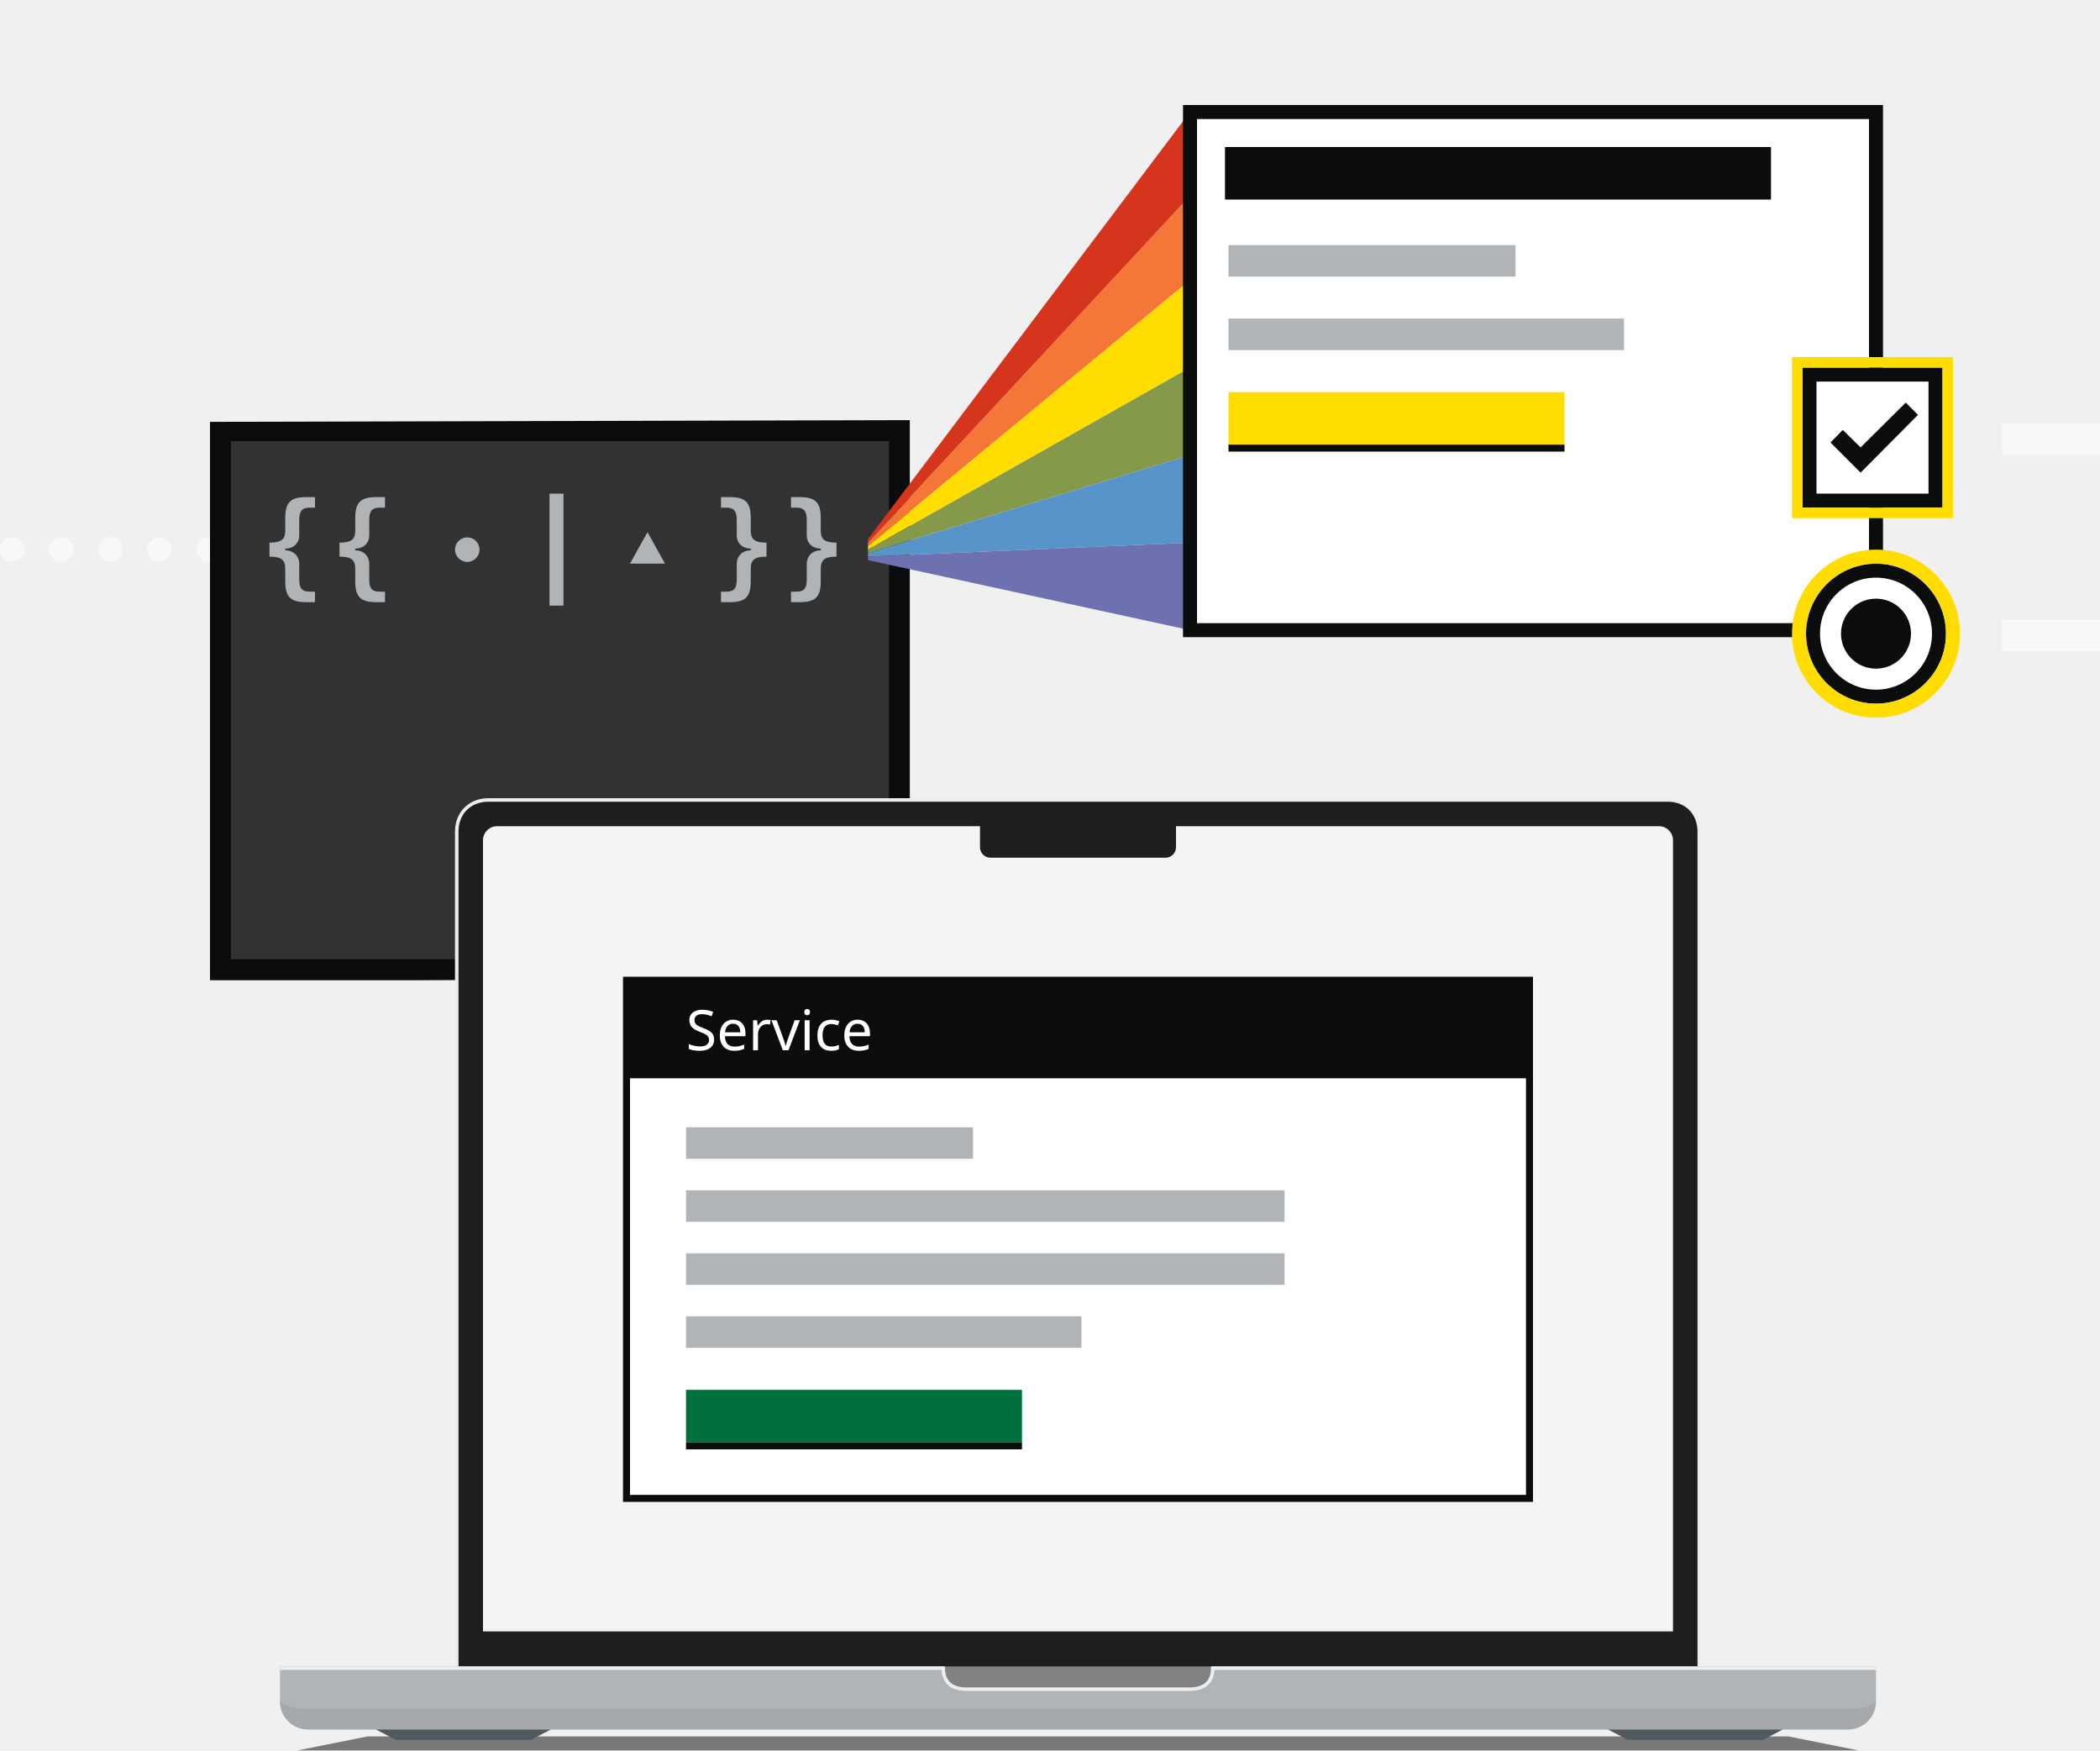
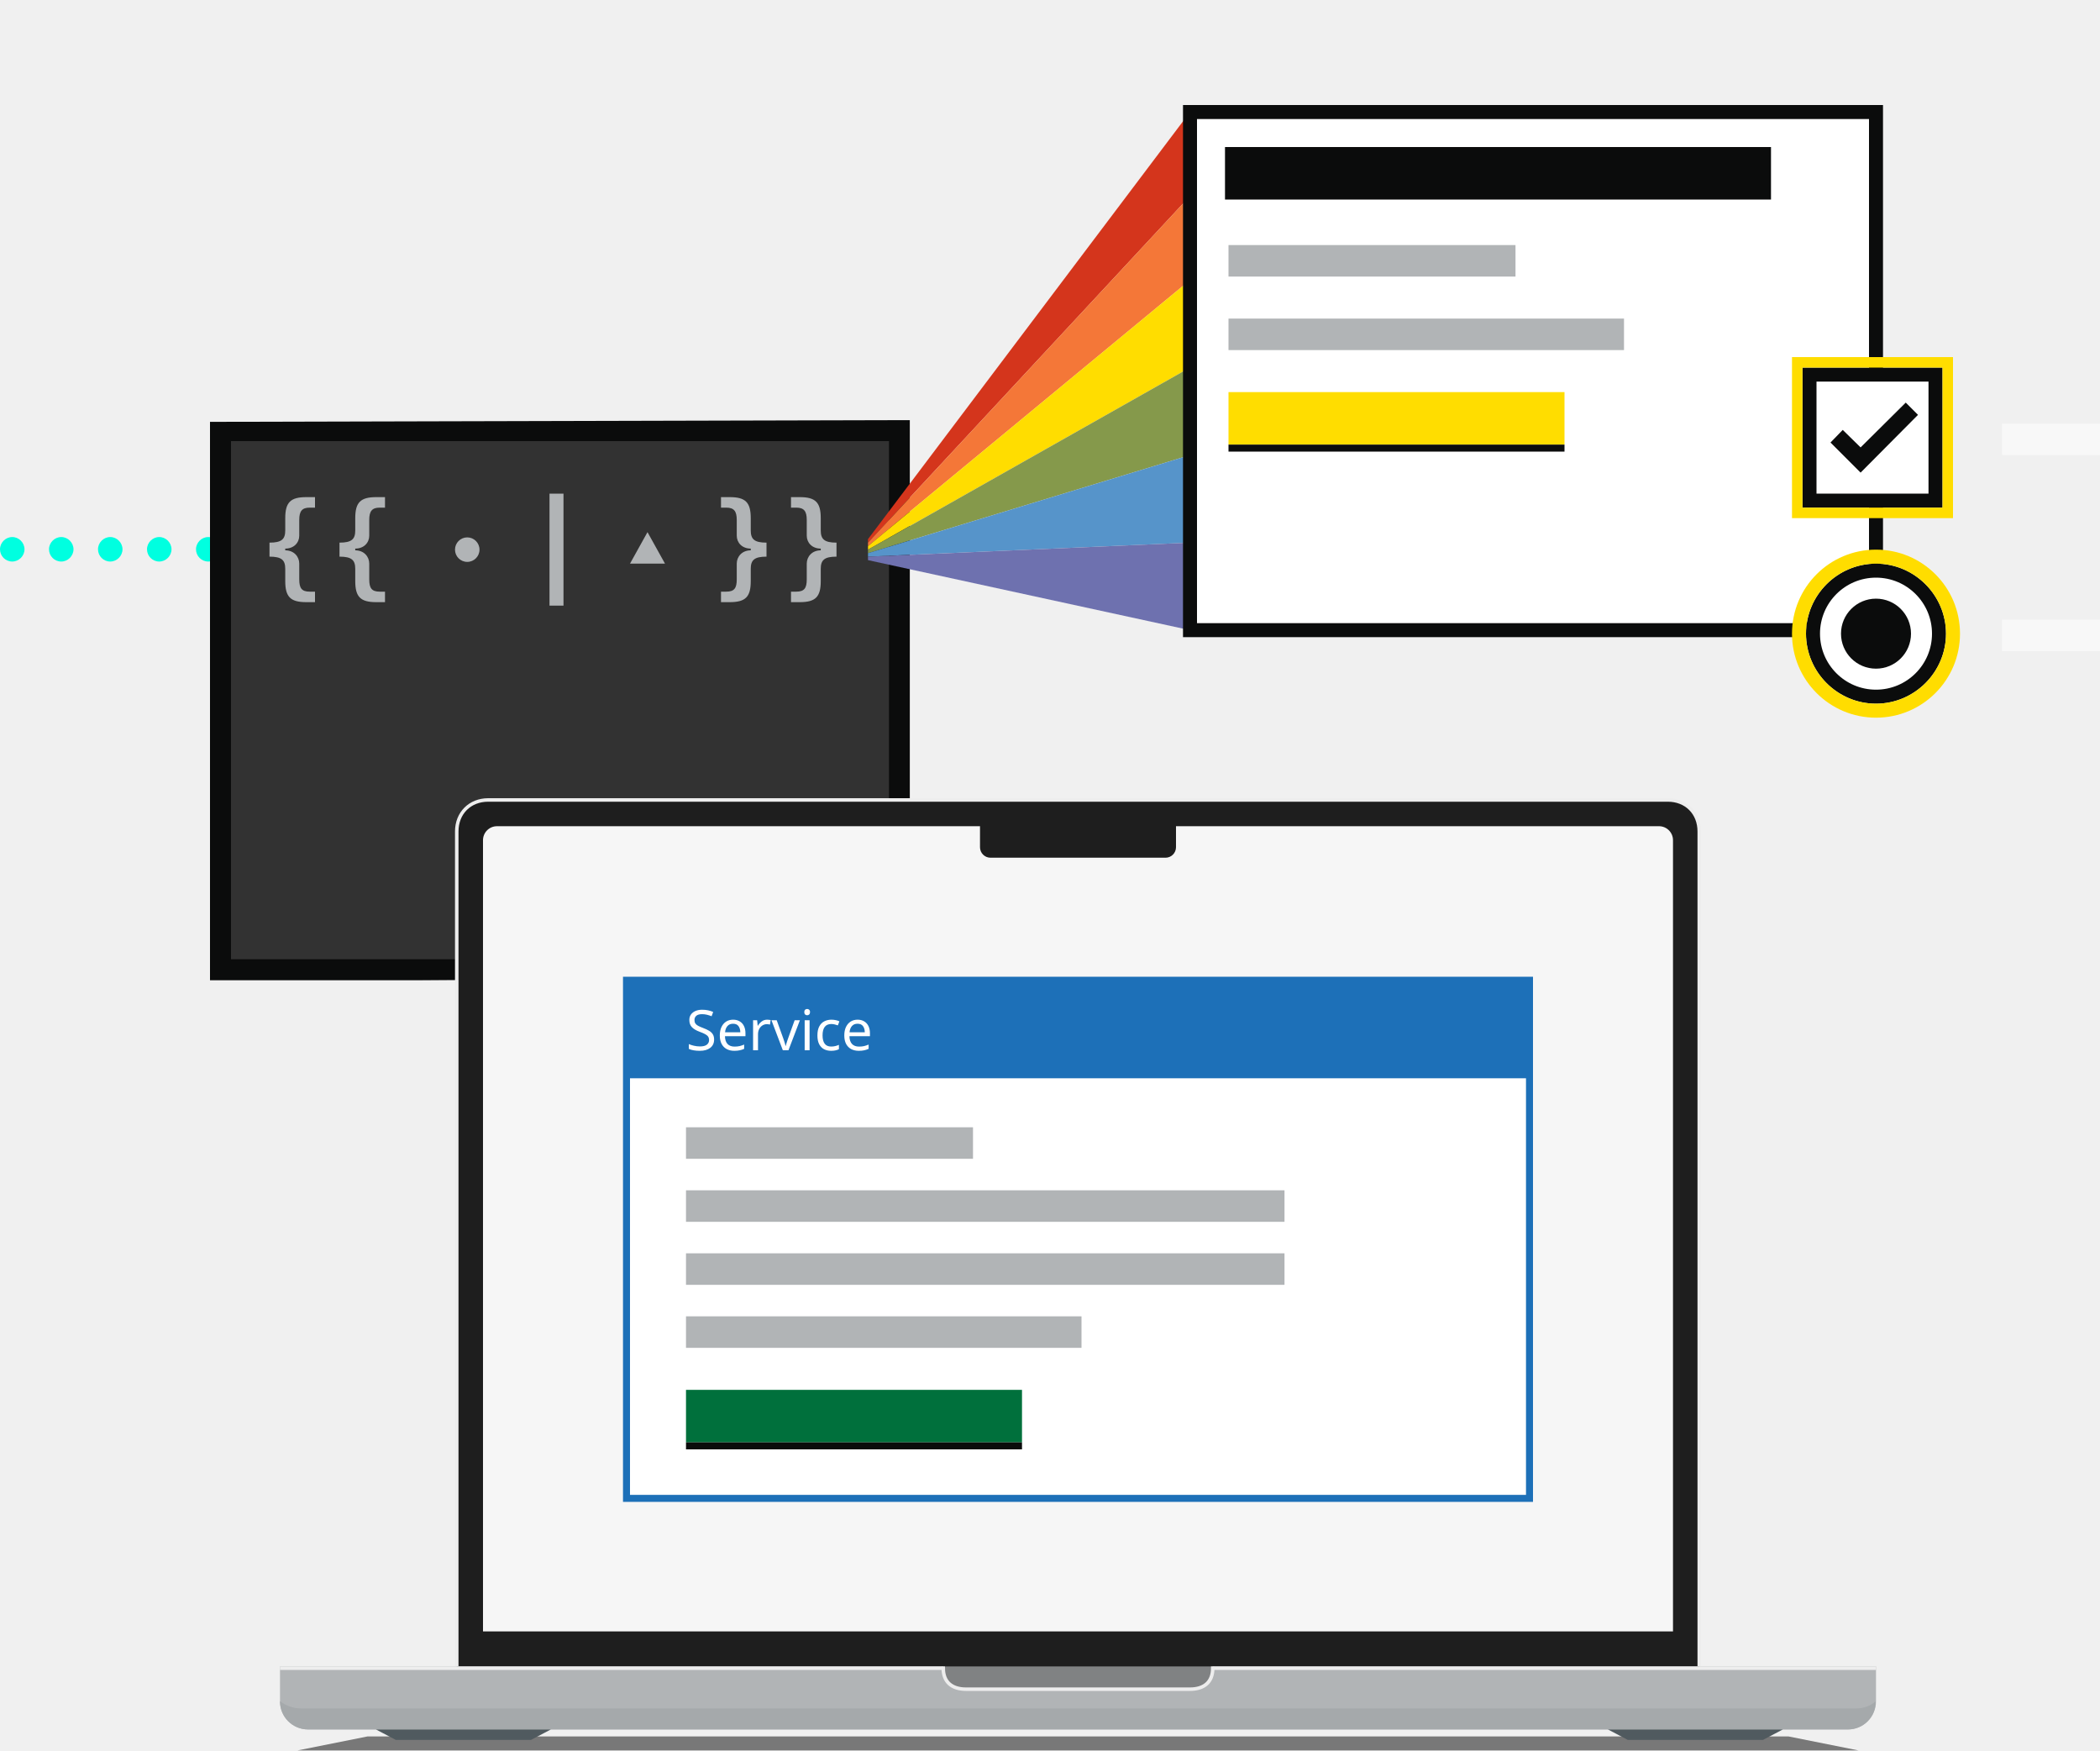
<svg xmlns="http://www.w3.org/2000/svg" xmlns:xlink="http://www.w3.org/1999/xlink" width="600" height="500">
  <defs>
    <path id="a" d="M0 109h120c5 0 9 4 9 9v42l71 .5V.5L0 0v109Z" />
  </defs>
-   <path fill="#FFF" fill-opacity=".5" fill-rule="nonzero" d="M42 156.9c0-1.9 1.6-3.5 3.5-3.5s3.5 1.6 3.5 3.5-1.6 3.5-3.5 3.5a3.5 3.5 0 0 1-3.5-3.5Zm14 0c0-1.9 1.6-3.5 3.5-3.5s3.5 1.6 3.5 3.5-1.6 3.5-3.5 3.5a3.5 3.5 0 0 1-3.5-3.5Zm-28 0c0-1.9 1.6-3.5 3.5-3.5s3.5 1.6 3.5 3.5-1.6 3.5-3.5 3.5a3.5 3.5 0 0 1-3.5-3.5Zm-14 0c0-1.9 1.6-3.5 3.5-3.5s3.5 1.6 3.5 3.5-1.6 3.5-3.5 3.5a3.5 3.5 0 0 1-3.5-3.5Zm-14 0c0-1.9 1.6-3.5 3.5-3.5S7 155 7 156.9s-1.6 3.5-3.5 3.5a3.5 3.5 0 0 1-3.5-3.5Z" />
+   <path fill="#00FFE0" fill-rule="nonzero" d="M42 156.9c0-1.9 1.6-3.5 3.5-3.5s3.5 1.6 3.5 3.5-1.6 3.5-3.5 3.5a3.5 3.5 0 0 1-3.5-3.5Zm14 0c0-1.9 1.6-3.5 3.5-3.5s3.5 1.6 3.5 3.5-1.6 3.5-3.5 3.5a3.5 3.5 0 0 1-3.5-3.5Zm-28 0c0-1.9 1.6-3.5 3.5-3.5s3.5 1.6 3.5 3.5-1.6 3.5-3.5 3.5a3.5 3.5 0 0 1-3.5-3.5Zm-14 0c0-1.9 1.6-3.5 3.5-3.5s3.5 1.6 3.5 3.5-1.6 3.5-3.5 3.5a3.5 3.5 0 0 1-3.5-3.5Zm-14 0c0-1.9 1.6-3.5 3.5-3.5S7 155 7 156.9s-1.6 3.5-3.5 3.5a3.5 3.5 0 0 1-3.5-3.5Z" />
  <g transform="translate(60 120)">
    <mask id="b" fill="#fff">
      <use xlink:href="#a" transform="matrix(-1 0 0 1 200 0)" />
    </mask>
    <path fill="#323232" fill-rule="nonzero" stroke="#0B0C0C" stroke-width="6" d="M197 3v154H3V3h194Z" mask="url(#b)" />
    <g fill="#B1B4B6" fill-rule="nonzero" mask="url(#b)">
      <path d="M30 52v-3h-1.5c-2.3 0-3-1-3-3.5V41c0-2-1.5-3.8-4-3.8v-.5c2.5 0 4-1.7 4-3.7v-4.5c0-2.5.8-3.5 3-3.5H30v-3h-2.5c-4.5 0-6 1.5-6 6v3.5c0 2.5-1 3.5-4.5 3.5v4c3.5 0 4.5 1 4.5 3.5V46c0 4.5 1.5 6 6 6H30Zm20 0v-3h-1.5c-2.3 0-3-1-3-3.5V41c0-2-1.5-3.8-4-3.8v-.5c2.5 0 4-1.7 4-3.7v-4.5c0-2.5.8-3.5 3-3.5H50v-3h-2.5c-4.5 0-6 1.5-6 6v3.5c0 2.5-1 3.5-4.5 3.5v4c3.5 0 4.5 1 4.5 3.5V46c0 4.5 1.5 6 6 6H50Zm96 0v-3h1.5c2.3 0 3-1 3-3.5V41c0-2 1.5-3.8 4-3.8v-.5c-2.5 0-4-1.7-4-3.7v-4.5c0-2.5-.8-3.5-3-3.5H146v-3h2.5c4.5 0 6 1.5 6 6v3.5c0 2.5 1 3.5 4.5 3.5v4c-3.5 0-4.5 1-4.5 3.5V46c0 4.5-1.5 6-6 6H146Zm20 0v-3h1.5c2.3 0 3-1 3-3.5V41c0-2 1.5-3.8 4-3.8v-.5c-2.5 0-4-1.7-4-3.7v-4.5c0-2.5-.8-3.5-3-3.5H166v-3h2.5c4.5 0 6 1.5 6 6v3.5c0 2.5 1 3.5 4.5 3.5v4c-3.5 0-4.5 1-4.5 3.5V46c0 4.5-1.5 6-6 6H166ZM73.5 40.5a3.5 3.5 0 1 0 0-7 3.5 3.5 0 0 0 0 7ZM101 53V21h-4v32zm19-12 5-9 5 9z" />
    </g>
  </g>
-   <path fill="#FFF" d="M138 236h340v230H138z" opacity=".3" />
+   <path fill="#FFF" d="M138 236h340v230H138z" opacity=".4" />
  <path fill="#1E1E1E" fill-rule="nonzero" d="M476.4 228.5c5.6 0 9.1 3.8 9.1 9.8v238.2h-355V238.3c0-6 3.5-9.8 9-9.8h337ZM280 236H142a4 4 0 0 0-4 4v226h340V240a4 4 0 0 0-4-4H336v6a3 3 0 0 1-3 3h-50a3 3 0 0 1-3-3v-6Z" />
  <path fill="#EDEDED" fill-rule="nonzero" d="M486 476h-1V237.5c0-5-3.5-8.5-8.5-8.5h-337c-5 0-8.5 3.5-8.5 8.5V476h-1V237.5c0-5.5 4-9.5 9.5-9.5h337c5.5 0 9.5 4 9.5 9.5V476Z" />
  <path fill="#808283" fill-rule="nonzero" d="M269 476h78v7h-78z" />
  <path fill="#B1B4B6" fill-rule="nonzero" d="M339.5 482.5H276c-5 0-6.5-3-6.5-6.5H80v10a8 8 0 0 0 8 8h440a8 8 0 0 0 8-8v-10H346.5c0 4-2 6.5-7 6.5Z" />
  <path fill="#A5A9AB" fill-rule="nonzero" d="M80 486v.1a8 8 0 0 0 8 7.9h440a7.9 7.9 0 0 0 7.9-8 8.5 8.5 0 0 1-5.5 2H86c-2.1 0-4.2-.7-5.9-2Z" />
  <path fill="none" stroke="#EDEDED" d="M536 476.5H346.5c0 4-2.5 6-6.5 6h-64c-4 0-6.5-2-6.5-6H80" />
  <path fill="#000" fill-opacity=".5" fill-rule="nonzero" d="M105 496h406l20 4H85z" />
  <path fill="#505A5F" fill-rule="nonzero" d="m107.4 494 5.7 3h38.6l5.7-3zm352 0 5.7 3h38.6l5.7-3z" />
-   <path fill="#FFF" fill-rule="nonzero" stroke="#0B0C0C" stroke-width="2" d="M179 280h258v148H179z" />
-   <path fill="#0B0C0C" fill-rule="nonzero" d="M179 280h258v28H179z" />
+   <path fill="#FFF" fill-rule="nonzero" stroke="#1D70B8" stroke-width="2" d="M179 280h258v148H179z" />
+   <path fill="#1D70B8" fill-rule="nonzero" d="M179 280h258v28H179z" />
  <text fill="#FFF" font-family="system-ui, sans-serif" font-size="16" transform="translate(180 280)">
    <tspan x="16" y="20">Service</tspan>
  </text>
  <path fill="#B1B4B6" fill-rule="nonzero" d="M196 322h82v9h-82v-9Zm0 18h171v9H196v-9Zm0 18h171v9H196v-9Zm0 18h113v9H196v-9Z" />
  <path fill="#00703C" fill-rule="nonzero" d="M196 397h96v15h-96z" />
  <path fill="#0B0C0C" fill-rule="nonzero" d="M196 412h96v2h-96z" />
  <path fill="#D4351C" d="m248 154 92-122v24l-92 99z" />
  <path fill="#F47738" d="m248 155 92-99v24l-92 76z" />
  <path fill="#FD0" d="m248 156 92-76v25l-92 52z" />
  <path fill="#85994B" d="m248 157 92-52v25l-92 28z" />
  <path fill="#5694CA" d="m248 158 92-28v25l-92 4z" />
  <path fill="#6E71AF" d="m248 159 92-4v25l-92-20z" />
  <path fill="#FFF" fill-rule="nonzero" stroke="#0B0C0C" stroke-width="4" d="M340 32h196v148H340z" />
  <path fill="#0B0C0C" d="M350 42h156v15H350z" />
  <path fill="#B1B4B6" fill-rule="nonzero" d="M351 70h82v9h-82v-9Zm0 21h113v9H351v-9Z" />
  <path fill="#FD0" fill-rule="nonzero" d="M351 112h96v15h-96z" />
  <path fill="#0B0C0C" fill-rule="nonzero" d="M351 127h96v2h-96z" />
  <g fill-rule="nonzero">
    <path fill="#FFF" fill-opacity=".5" d="M572 177h28v9h-28v-9Zm0-56h28v9h-28v-9Z" />
    <g transform="translate(512 157)">
      <circle cx="24" cy="24" r="20" fill="#FFF" />
      <path fill="#0B0C0C" d="M24 8a16 16 0 0 1 16 16 16 16 0 0 1-16 16A16 16 0 0 1 8 24 16 16 0 0 1 24 8m0-4C13 4 4 13 4 24s9 20 20 20 20-9 20-20S35 4 24 4Z" />
      <path fill="#FD0" d="M24 4c11 0 20 9 20 20s-9 20-20 20S4 35 4 24 13 4 24 4m0-4a24 24 0 1 0 0 48 24 24 0 1 0 0-48Z" />
      <circle cx="24" cy="24" r="10" fill="#0B0C0C" />
    </g>
    <path fill="#FFF" d="M517 107h36v36h-36z" />
    <path fill="#0B0C0C" d="M551 109v32h-32v-32h32m4-4h-40v40h40v-40Z" />
    <path fill="#0B0C0C" d="m548 118.5-3.5-3.5-12.9 12.8-5.1-5-3.5 3.6 8.6 8.6 16.4-16.5" />
    <path fill="#FD0" d="M555 105v40h-40v-40h40m3-3h-46v46h46v-46Z" />
  </g>
</svg>
